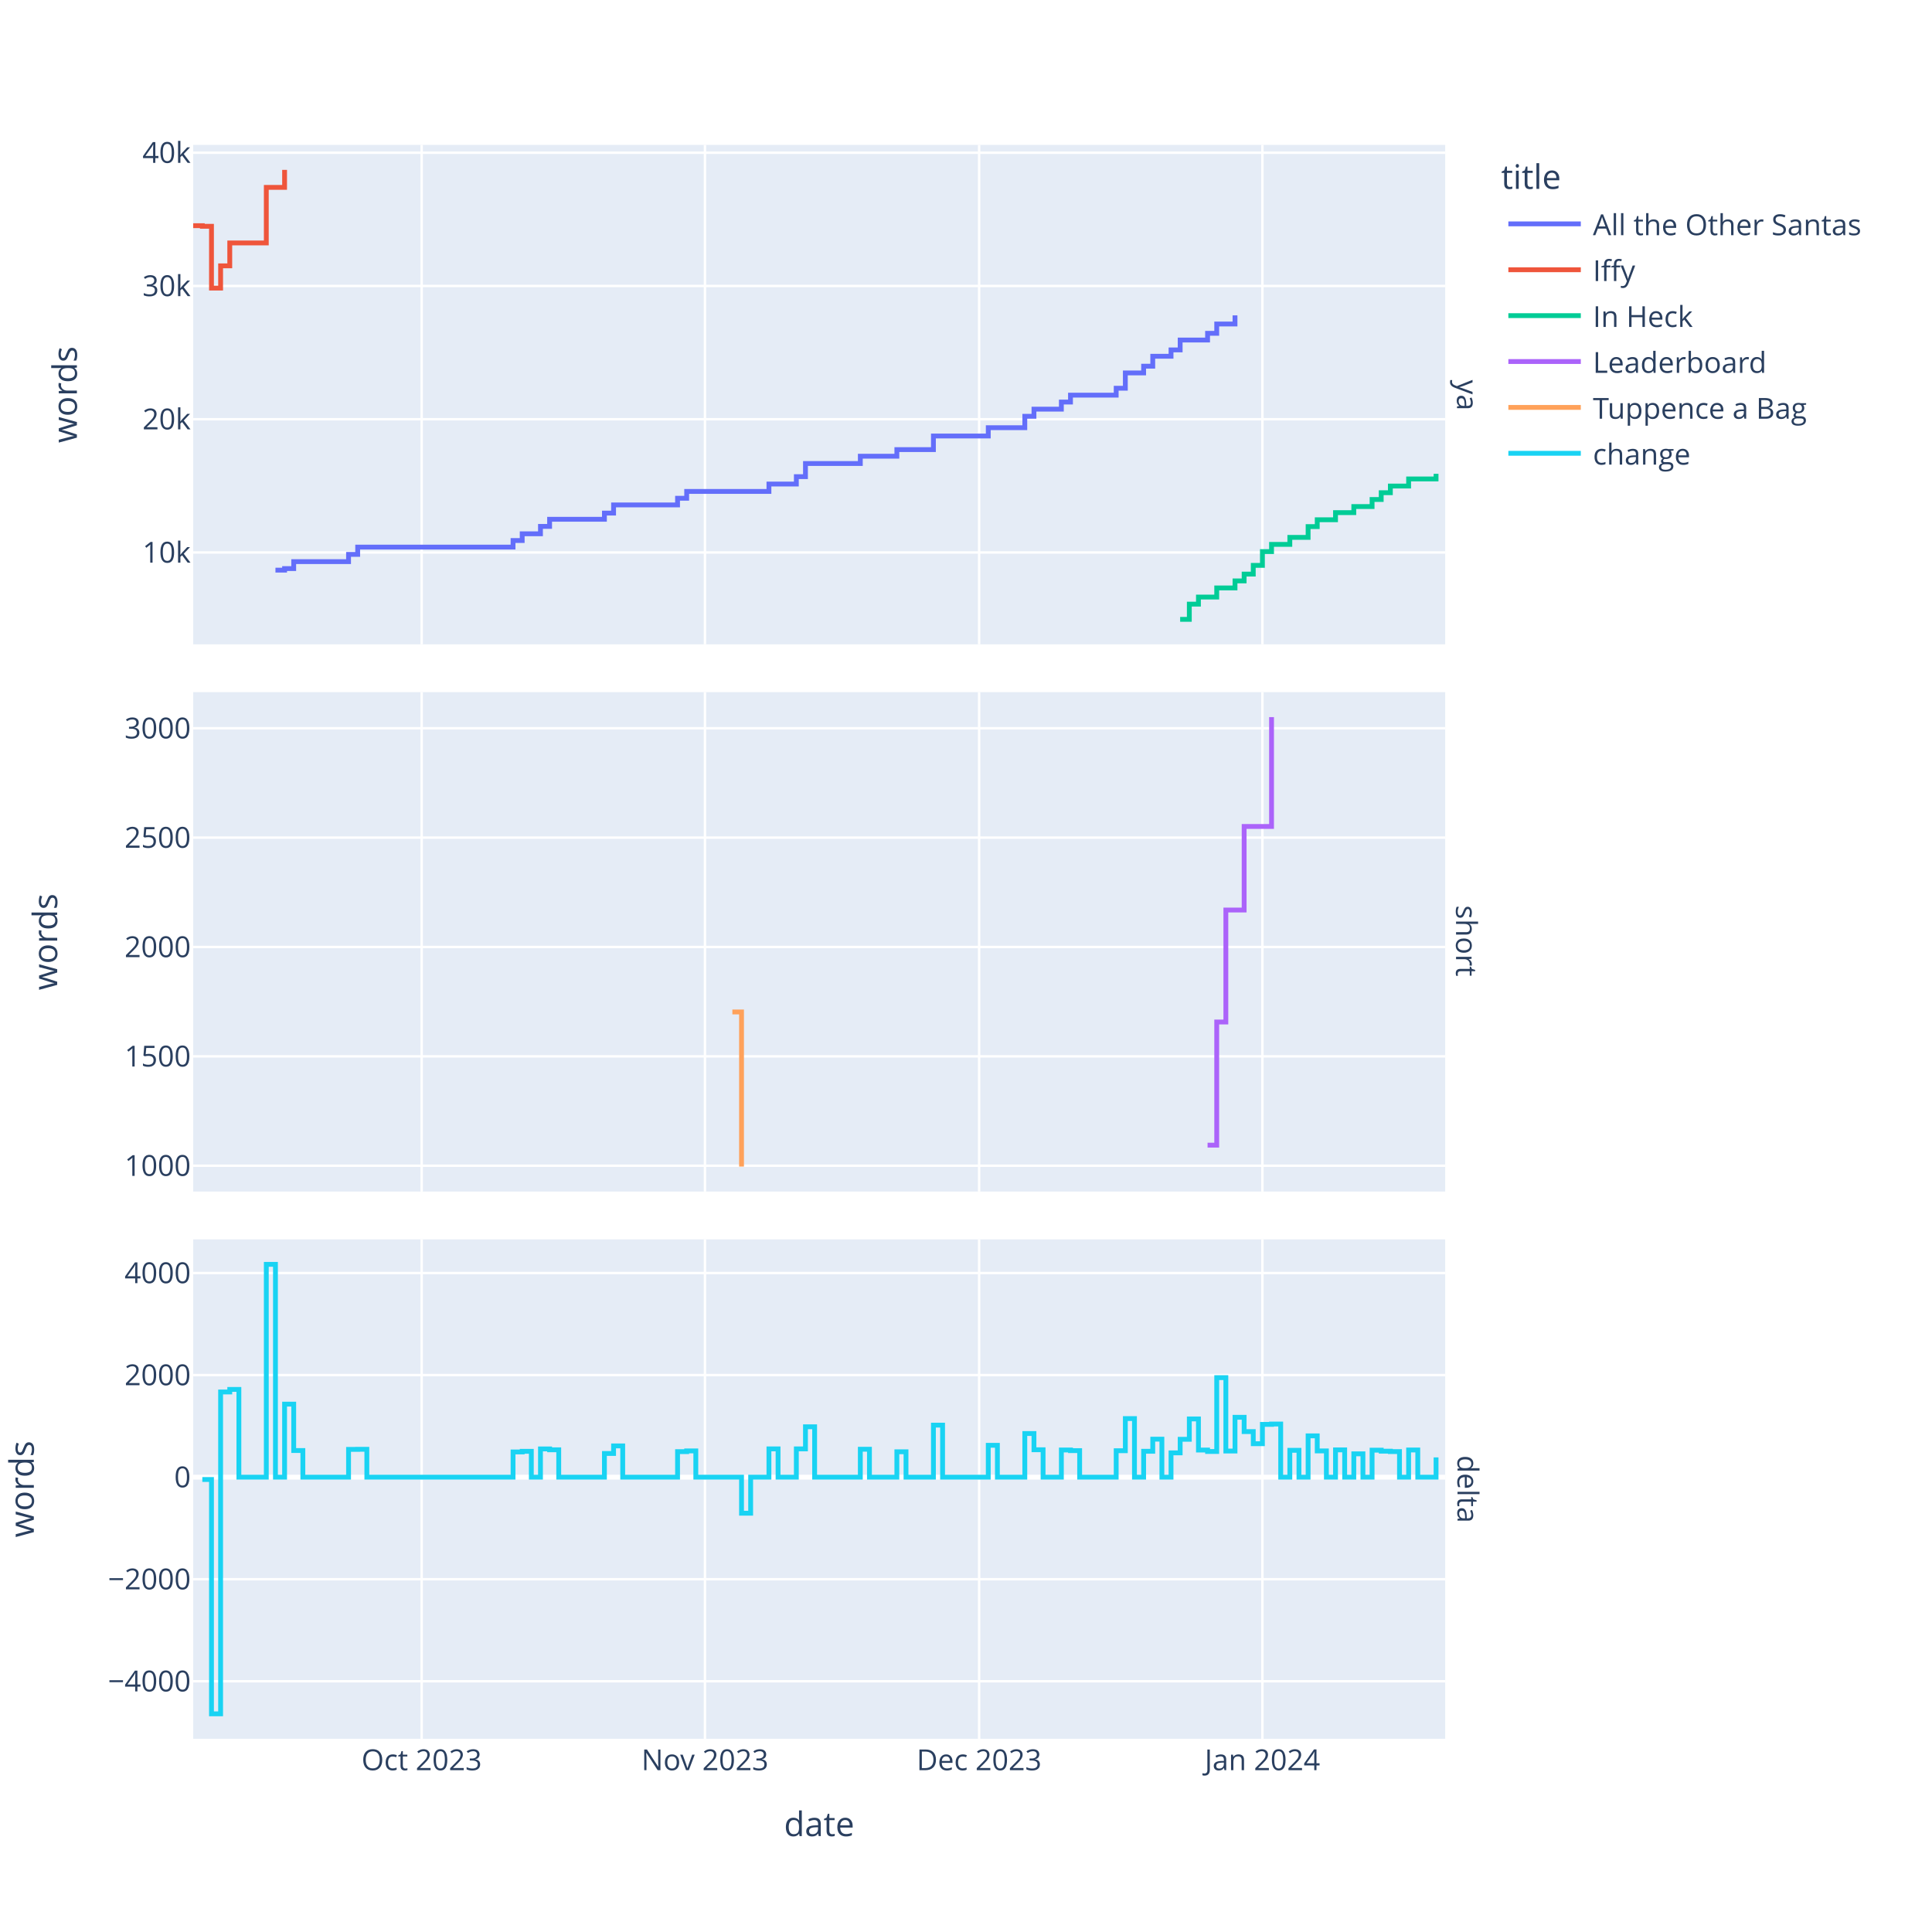
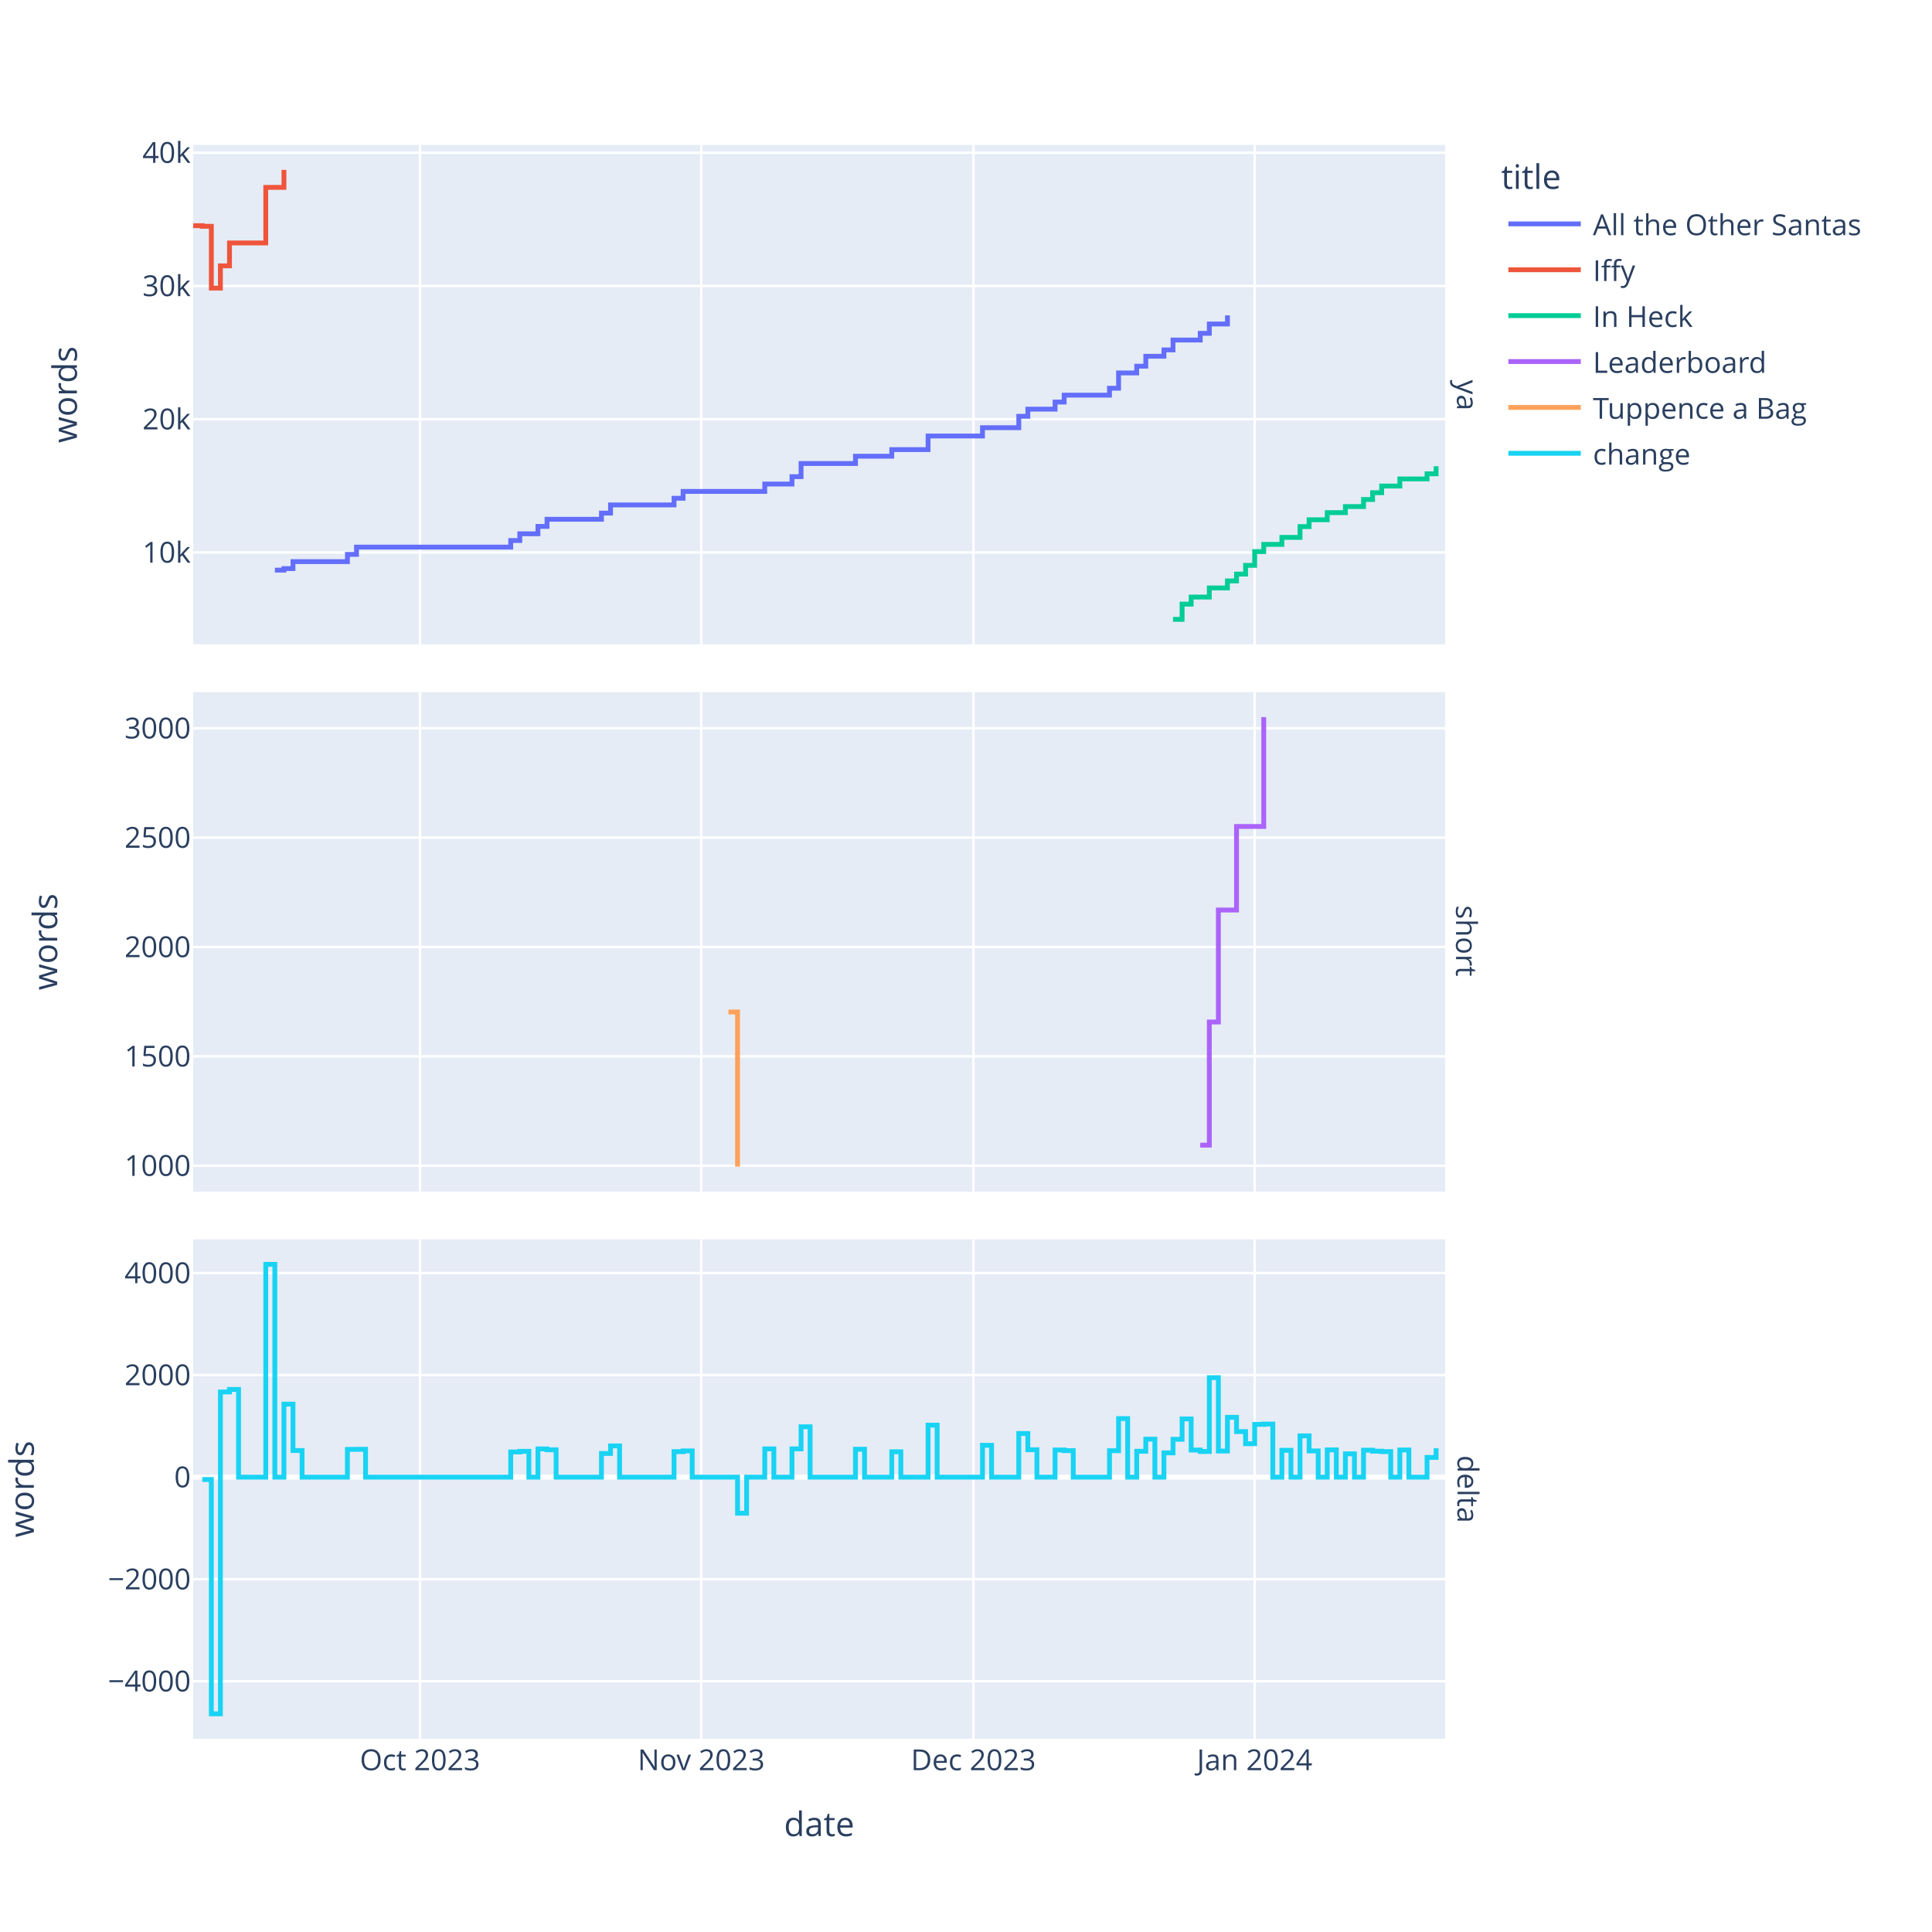
<svg xmlns="http://www.w3.org/2000/svg" class="main-svg" width="800" height="800" style="" viewBox="0 0 800 800">
  <rect x="0" y="0" width="800" height="800" style="fill: rgb(255, 255, 255); fill-opacity: 1;" />
-   <defs id="defs-b7fc9b">
+   <defs id="defs-deba82">
    <g class="clips">
-       <clipPath id="clipb7fc9bxyplot" class="plotclip">
+       <clipPath id="clipdeba82xyplot" class="plotclip">
        <rect width="518.42" height="206.8" />
      </clipPath>
-       <clipPath id="clipb7fc9bx2y2plot" class="plotclip">
+       <clipPath id="clipdeba82x2y2plot" class="plotclip">
        <rect width="518.42" height="206.8" />
      </clipPath>
-       <clipPath id="clipb7fc9bx3y3plot" class="plotclip">
+       <clipPath id="clipdeba82x3y3plot" class="plotclip">
        <rect width="518.42" height="206.8" />
      </clipPath>
-       <clipPath class="axesclip" id="clipb7fc9bx">
+       <clipPath class="axesclip" id="clipdeba82x">
        <rect x="80" y="0" width="518.42" height="800" />
      </clipPath>
-       <clipPath class="axesclip" id="clipb7fc9by">
+       <clipPath class="axesclip" id="clipdeba82y">
        <rect x="0" y="513.2" width="800" height="206.8" />
      </clipPath>
-       <clipPath class="axesclip" id="clipb7fc9bxy">
+       <clipPath class="axesclip" id="clipdeba82xy">
        <rect x="80" y="513.2" width="518.42" height="206.8" />
      </clipPath>
-       <clipPath class="axesclip" id="clipb7fc9by2">
+       <clipPath class="axesclip" id="clipdeba82y2">
        <rect x="0" y="286.6" width="800" height="206.8" />
      </clipPath>
-       <clipPath class="axesclip" id="clipb7fc9bxy2">
+       <clipPath class="axesclip" id="clipdeba82xy2">
        <rect x="80" y="286.6" width="518.42" height="206.8" />
      </clipPath>
-       <clipPath class="axesclip" id="clipb7fc9by3">
+       <clipPath class="axesclip" id="clipdeba82y3">
        <rect x="0" y="60" width="800" height="206.8" />
      </clipPath>
-       <clipPath class="axesclip" id="clipb7fc9bxy3">
+       <clipPath class="axesclip" id="clipdeba82xy3">
        <rect x="80" y="60" width="518.42" height="206.8" />
      </clipPath>
-       <clipPath class="axesclip" id="clipb7fc9bx2">
+       <clipPath class="axesclip" id="clipdeba82x2">
        <rect x="80" y="0" width="518.42" height="800" />
      </clipPath>
-       <clipPath class="axesclip" id="clipb7fc9bx2y">
+       <clipPath class="axesclip" id="clipdeba82x2y">
        <rect x="80" y="513.2" width="518.42" height="206.8" />
      </clipPath>
-       <clipPath class="axesclip" id="clipb7fc9bx2y2">
+       <clipPath class="axesclip" id="clipdeba82x2y2">
        <rect x="80" y="286.6" width="518.42" height="206.8" />
      </clipPath>
-       <clipPath class="axesclip" id="clipb7fc9bx2y3">
+       <clipPath class="axesclip" id="clipdeba82x2y3">
        <rect x="80" y="60" width="518.42" height="206.8" />
      </clipPath>
-       <clipPath class="axesclip" id="clipb7fc9bx3">
+       <clipPath class="axesclip" id="clipdeba82x3">
        <rect x="80" y="0" width="518.42" height="800" />
      </clipPath>
-       <clipPath class="axesclip" id="clipb7fc9bx3y">
+       <clipPath class="axesclip" id="clipdeba82x3y">
        <rect x="80" y="513.2" width="518.42" height="206.8" />
      </clipPath>
-       <clipPath class="axesclip" id="clipb7fc9bx3y2">
+       <clipPath class="axesclip" id="clipdeba82x3y2">
        <rect x="80" y="286.6" width="518.42" height="206.8" />
      </clipPath>
-       <clipPath class="axesclip" id="clipb7fc9bx3y3">
+       <clipPath class="axesclip" id="clipdeba82x3y3">
        <rect x="80" y="60" width="518.42" height="206.8" />
      </clipPath>
    </g>
    <g class="gradients" />
    <g class="patterns" />
  </defs>
  <g class="bglayer">
    <rect class="bg" x="80" y="513.2" width="518.42" height="206.8" style="fill: rgb(229, 236, 246); fill-opacity: 1; stroke-width: 0;" />
    <rect class="bg" x="80" y="286.6" width="518.42" height="206.8" style="fill: rgb(229, 236, 246); fill-opacity: 1; stroke-width: 0;" />
    <rect class="bg" x="80" y="60" width="518.42" height="206.8" style="fill: rgb(229, 236, 246); fill-opacity: 1; stroke-width: 0;" />
  </g>
  <g class="layer-below">
    <g class="imagelayer" />
    <g class="shapelayer" />
  </g>
  <g class="cartesianlayer">
    <g class="subplot xy">
      <g class="layer-subplot">
        <g class="shapelayer" />
        <g class="imagelayer" />
      </g>
      <g class="minor-gridlayer">
        <g class="x" />
        <g class="y" />
      </g>
      <g class="gridlayer">
        <g class="x">
-           <path class="xgrid crisp" transform="translate(174.6,0)" d="M0,513.2v206.8" style="stroke: rgb(255, 255, 255); stroke-opacity: 1; stroke-width: 1px;" />
-           <path class="xgrid crisp" transform="translate(291.91,0)" d="M0,513.2v206.8" style="stroke: rgb(255, 255, 255); stroke-opacity: 1; stroke-width: 1px;" />
-           <path class="xgrid crisp" transform="translate(405.43,0)" d="M0,513.2v206.8" style="stroke: rgb(255, 255, 255); stroke-opacity: 1; stroke-width: 1px;" />
-           <path class="xgrid crisp" transform="translate(522.74,0)" d="M0,513.2v206.8" style="stroke: rgb(255, 255, 255); stroke-opacity: 1; stroke-width: 1px;" />
+           <path class="xgrid crisp" transform="translate(173.92,0)" d="M0,513.2v206.8" style="stroke: rgb(255, 255, 255); stroke-opacity: 1; stroke-width: 1px;" />
+           <path class="xgrid crisp" transform="translate(290.37,0)" d="M0,513.2v206.8" style="stroke: rgb(255, 255, 255); stroke-opacity: 1; stroke-width: 1px;" />
+           <path class="xgrid crisp" transform="translate(403.07,0)" d="M0,513.2v206.8" style="stroke: rgb(255, 255, 255); stroke-opacity: 1; stroke-width: 1px;" />
+           <path class="xgrid crisp" transform="translate(519.53,0)" d="M0,513.2v206.8" style="stroke: rgb(255, 255, 255); stroke-opacity: 1; stroke-width: 1px;" />
        </g>
        <g class="y">
          <path class="ygrid crisp" transform="translate(0,696.18)" d="M80,0h518.42" style="stroke: rgb(255, 255, 255); stroke-opacity: 1; stroke-width: 1px;" />
          <path class="ygrid crisp" transform="translate(0,653.92)" d="M80,0h518.42" style="stroke: rgb(255, 255, 255); stroke-opacity: 1; stroke-width: 1px;" />
          <path class="ygrid crisp" transform="translate(0,569.39)" d="M80,0h518.42" style="stroke: rgb(255, 255, 255); stroke-opacity: 1; stroke-width: 1px;" />
          <path class="ygrid crisp" transform="translate(0,527.13)" d="M80,0h518.42" style="stroke: rgb(255, 255, 255); stroke-opacity: 1; stroke-width: 1px;" />
        </g>
      </g>
      <g class="zerolinelayer">
        <path class="yzl zl crisp" transform="translate(0,611.66)" d="M80,0h518.42" style="stroke: rgb(255, 255, 255); stroke-opacity: 1; stroke-width: 2px;" />
      </g>
      <path class="xlines-below" />
      <path class="ylines-below" />
      <g class="overlines-below" />
      <g class="xaxislayer-below" />
      <g class="yaxislayer-below" />
      <g class="overaxes-below" />
-       <g class="plot" transform="translate(80,513.2)" clip-path="url(#clipb7fc9bxyplot)">
+       <g class="plot" transform="translate(80,513.2)" clip-path="url(#clipdeba82xyplot)">
        <g class="scatterlayer mlayer">
-           <g class="trace scatter tracec2d900" style="stroke-miterlimit: 2; opacity: 1;">
-             <g class="fills" />
-             <g class="errorbars" />
-             <g class="lines">
-               <path class="js-line" d="M3.78,99.43H7.57V196.46H11.35V63.19H15.14V62.13H18.92V98.46H22.7V98.46H26.49V98.46H30.27V10.34H34.06V98.46H37.84V68.22H41.62V87.43H45.41V98.46H49.19V98.46H52.98V98.46H56.76V98.46H60.55V98.46H64.33V86.96H68.11V86.92H71.9V98.46H75.68V98.46H79.47V98.46H83.25V98.46H87.03V98.46H90.82V98.46H94.6V98.46H98.39V98.46H102.17V98.46H105.95V98.46H109.74V98.46H113.52V98.46H117.31V98.46H121.09V98.46H124.87V98.46H128.66V98.46H132.44V88.02H136.23V87.76H140.01V98.46H143.8V86.77H147.58V87.13H151.36V98.46H155.15V98.46H158.93V98.46H162.72V98.46H166.5V98.46H170.28V88.65H174.07V85.52H177.85V98.46H181.64V98.46H185.42V98.46H189.2V98.46H192.99V98.46H196.77V98.46H200.56V87.89H204.34V87.59H208.12V98.46H211.91V98.46H215.69V98.46H219.48V98.46H223.26V98.46H227.05V113.39H230.83V98.46H234.61V98.46H238.4V86.75H242.18V98.46H245.97V98.46H249.75V86.75H253.53V77.6H257.32V98.46H261.1V98.46H264.89V98.46H268.67V98.46H272.45V98.46H276.24V86.9H280.02V98.46H283.81V98.46H287.59V98.46H291.37V87.95H295.16V98.46H298.94V98.46H302.73V98.46H306.51V76.92H310.3V98.46H314.08V98.46H317.86V98.46H321.65V98.46H325.43V98.46H329.22V85.27H333V98.46H336.78V98.46H340.57V98.46H344.35V80.39H348.14V87.11H351.92V98.46H355.7V98.46H359.49V87.21H363.27V87.47H367.06V98.46H370.84V98.46H374.62V98.46H378.41V98.46H382.19V87.51H385.98V74.2H389.76V98.46H393.55V87.74H397.33V82.73H401.11V98.46H404.9V88.4H408.68V82.78H412.47V74.35H416.25V87.23H420.03V87.83H423.82V57.25H427.6V87.64H431.39V73.67H435.17V79.59H438.95V84.61H442.74V76.61H446.52V76.46H450.31V98.46H454.09V87.34H457.87V98.46H461.66V81.36H465.44V87.59H469.23V98.46H473.01V87.17H476.8V98.46H480.58V88.8H484.36V98.46H488.15V87.28H491.93V87.7H495.72V87.87H499.5V98.46H503.28V87.21H507.07V98.46H510.85V98.46H514.64V90.28" style="vector-effect: non-scaling-stroke; fill: none; stroke: rgb(25, 211, 243); stroke-opacity: 1; stroke-width: 2px; opacity: 1;" />
+           <g class="trace scatter trace7523a5" style="stroke-miterlimit: 2; opacity: 1;">
+             <g class="fills" />
+             <g class="errorbars" />
+             <g class="lines">
+               <path class="js-line" d="M3.76,99.43H7.51V196.46H11.27V63.19H15.03V62.13H18.78V98.46H22.54V98.46H26.3V98.46H30.05V10.34H33.81V98.46H37.57V68.22H41.32V87.43H45.08V98.46H48.84V98.46H52.59V98.46H56.35V98.46H60.11V98.46H63.86V86.96H67.62V86.92H71.38V98.46H75.13V98.46H78.89V98.46H82.65V98.46H86.4V98.46H90.16V98.46H93.92V98.46H97.67V98.46H101.43V98.46H105.19V98.46H108.94V98.46H112.7V98.46H116.46V98.46H120.21V98.46H123.97V98.46H127.73V98.46H131.48V88.02H135.24V87.76H139V98.46H142.75V86.77H146.51V87.13H150.27V98.46H154.02V98.46H157.78V98.46H161.54V98.46H165.29V98.46H169.05V88.65H172.81V85.52H176.56V98.46H180.32V98.46H184.08V98.46H187.83V98.46H191.59V98.46H195.35V98.46H199.1V87.89H202.86V87.59H206.62V98.46H210.37V98.46H214.13V98.46H217.89V98.46H221.64V98.46H225.4V113.39H229.16V98.46H232.91V98.46H236.67V86.75H240.43V98.46H244.18V98.46H247.94V86.75H251.7V77.6H255.45V98.46H259.21V98.46H262.97V98.46H266.72V98.46H270.48V98.46H274.24V86.9H277.99V98.46H281.75V98.46H285.51V98.46H289.26V87.95H293.02V98.46H296.78V98.46H300.53V98.46H304.29V76.92H308.05V98.46H311.8V98.46H315.56V98.46H319.32V98.46H323.07V98.46H326.83V85.27H330.59V98.46H334.34V98.46H338.1V98.46H341.86V80.39H345.61V87.11H349.37V98.46H353.13V98.46H356.88V87.21H360.64V87.47H364.4V98.46H368.15V98.46H371.91V98.46H375.67V98.46H379.42V87.51H383.18V74.2H386.94V98.46H390.69V87.74H394.45V82.73H398.21V98.46H401.96V88.4H405.72V82.78H409.48V74.35H413.23V87.23H416.99V87.83H420.75V57.25H424.5V87.64H428.26V73.67H432.02V79.59H435.77V84.61H439.53V76.61H443.29V76.46H447.04V98.46H450.8V87.34H454.56V98.46H458.31V81.36H462.07V87.59H465.83V98.46H469.58V87.17H473.34V98.46H477.1V88.8H480.85V98.46H484.61V87.28H488.37V87.7H492.12V87.87H495.88V98.46H499.64V87.21H503.39V98.46H507.15V98.46H510.91V90.28H514.66V86.47" style="vector-effect: non-scaling-stroke; fill: none; stroke: rgb(25, 211, 243); stroke-opacity: 1; stroke-width: 2px; opacity: 1;" />
            </g>
            <g class="points" />
            <g class="text" />
          </g>
        </g>
      </g>
      <g class="overplot" />
      <path class="xlines-above crisp" d="M0,0" style="fill: none;" />
      <path class="ylines-above crisp" d="M0,0" style="fill: none;" />
      <g class="overlines-above" />
      <g class="xaxislayer-above">
        <g class="xtick">
-           <text text-anchor="middle" x="0" y="733" transform="translate(174.6,0)" style="font-family: 'Open Sans', verdana, arial, sans-serif; font-size: 12px; fill: rgb(42, 63, 95); fill-opacity: 1; white-space: pre; opacity: 1;">Oct 2023</text>
+           <text text-anchor="middle" x="0" y="733" transform="translate(173.92,0)" style="font-family: 'Open Sans', verdana, arial, sans-serif; font-size: 12px; fill: rgb(42, 63, 95); fill-opacity: 1; white-space: pre; opacity: 1;">Oct 2023</text>
        </g>
        <g class="xtick">
-           <text text-anchor="middle" x="0" y="733" style="font-family: 'Open Sans', verdana, arial, sans-serif; font-size: 12px; fill: rgb(42, 63, 95); fill-opacity: 1; white-space: pre; opacity: 1;" transform="translate(291.91,0)">Nov 2023</text>
+           <text text-anchor="middle" x="0" y="733" style="font-family: 'Open Sans', verdana, arial, sans-serif; font-size: 12px; fill: rgb(42, 63, 95); fill-opacity: 1; white-space: pre; opacity: 1;" transform="translate(290.37,0)">Nov 2023</text>
        </g>
        <g class="xtick">
-           <text text-anchor="middle" x="0" y="733" style="font-family: 'Open Sans', verdana, arial, sans-serif; font-size: 12px; fill: rgb(42, 63, 95); fill-opacity: 1; white-space: pre; opacity: 1;" transform="translate(405.43,0)">Dec 2023</text>
+           <text text-anchor="middle" x="0" y="733" style="font-family: 'Open Sans', verdana, arial, sans-serif; font-size: 12px; fill: rgb(42, 63, 95); fill-opacity: 1; white-space: pre; opacity: 1;" transform="translate(403.07,0)">Dec 2023</text>
        </g>
        <g class="xtick">
-           <text text-anchor="middle" x="0" y="733" style="font-family: 'Open Sans', verdana, arial, sans-serif; font-size: 12px; fill: rgb(42, 63, 95); fill-opacity: 1; white-space: pre; opacity: 1;" transform="translate(522.74,0)">Jan 2024</text>
+           <text text-anchor="middle" x="0" y="733" style="font-family: 'Open Sans', verdana, arial, sans-serif; font-size: 12px; fill: rgb(42, 63, 95); fill-opacity: 1; white-space: pre; opacity: 1;" transform="translate(519.53,0)">Jan 2024</text>
        </g>
      </g>
      <g class="yaxislayer-above">
        <g class="ytick">
          <text text-anchor="end" x="79" y="4.2" transform="translate(0,696.18)" style="font-family: 'Open Sans', verdana, arial, sans-serif; font-size: 12px; fill: rgb(42, 63, 95); fill-opacity: 1; white-space: pre; opacity: 1;">−4000</text>
        </g>
        <g class="ytick">
          <text text-anchor="end" x="79" y="4.2" style="font-family: 'Open Sans', verdana, arial, sans-serif; font-size: 12px; fill: rgb(42, 63, 95); fill-opacity: 1; white-space: pre; opacity: 1;" transform="translate(0,653.92)">−2000</text>
        </g>
        <g class="ytick">
          <text text-anchor="end" x="79" y="4.2" style="font-family: 'Open Sans', verdana, arial, sans-serif; font-size: 12px; fill: rgb(42, 63, 95); fill-opacity: 1; white-space: pre; opacity: 1;" transform="translate(0,611.66)">0</text>
        </g>
        <g class="ytick">
          <text text-anchor="end" x="79" y="4.2" style="font-family: 'Open Sans', verdana, arial, sans-serif; font-size: 12px; fill: rgb(42, 63, 95); fill-opacity: 1; white-space: pre; opacity: 1;" transform="translate(0,569.39)">2000</text>
        </g>
        <g class="ytick">
          <text text-anchor="end" x="79" y="4.2" style="font-family: 'Open Sans', verdana, arial, sans-serif; font-size: 12px; fill: rgb(42, 63, 95); fill-opacity: 1; white-space: pre; opacity: 1;" transform="translate(0,527.13)">4000</text>
        </g>
      </g>
      <g class="overaxes-above" />
    </g>
    <g class="subplot x2y2">
      <g class="layer-subplot">
        <g class="shapelayer" />
        <g class="imagelayer" />
      </g>
      <g class="minor-gridlayer">
        <g class="x2" />
        <g class="y2" />
      </g>
      <g class="gridlayer">
        <g class="x2">
-           <path class="x2grid crisp" transform="translate(174.6,0)" d="M0,286.6v206.8" style="stroke: rgb(255, 255, 255); stroke-opacity: 1; stroke-width: 1px;" />
-           <path class="x2grid crisp" transform="translate(291.91,0)" d="M0,286.6v206.8" style="stroke: rgb(255, 255, 255); stroke-opacity: 1; stroke-width: 1px;" />
-           <path class="x2grid crisp" transform="translate(405.43,0)" d="M0,286.6v206.8" style="stroke: rgb(255, 255, 255); stroke-opacity: 1; stroke-width: 1px;" />
-           <path class="x2grid crisp" transform="translate(522.74,0)" d="M0,286.6v206.8" style="stroke: rgb(255, 255, 255); stroke-opacity: 1; stroke-width: 1px;" />
+           <path class="x2grid crisp" transform="translate(173.92,0)" d="M0,286.6v206.8" style="stroke: rgb(255, 255, 255); stroke-opacity: 1; stroke-width: 1px;" />
+           <path class="x2grid crisp" transform="translate(290.37,0)" d="M0,286.6v206.8" style="stroke: rgb(255, 255, 255); stroke-opacity: 1; stroke-width: 1px;" />
+           <path class="x2grid crisp" transform="translate(403.07,0)" d="M0,286.6v206.8" style="stroke: rgb(255, 255, 255); stroke-opacity: 1; stroke-width: 1px;" />
+           <path class="x2grid crisp" transform="translate(519.53,0)" d="M0,286.6v206.8" style="stroke: rgb(255, 255, 255); stroke-opacity: 1; stroke-width: 1px;" />
        </g>
        <g class="y2">
          <path class="y2grid crisp" transform="translate(0,482.7)" d="M80,0h518.42" style="stroke: rgb(255, 255, 255); stroke-opacity: 1; stroke-width: 1px;" />
          <path class="y2grid crisp" transform="translate(0,437.41)" d="M80,0h518.42" style="stroke: rgb(255, 255, 255); stroke-opacity: 1; stroke-width: 1px;" />
          <path class="y2grid crisp" transform="translate(0,392.13)" d="M80,0h518.42" style="stroke: rgb(255, 255, 255); stroke-opacity: 1; stroke-width: 1px;" />
          <path class="y2grid crisp" transform="translate(0,346.84)" d="M80,0h518.42" style="stroke: rgb(255, 255, 255); stroke-opacity: 1; stroke-width: 1px;" />
          <path class="y2grid crisp" transform="translate(0,301.56)" d="M80,0h518.42" style="stroke: rgb(255, 255, 255); stroke-opacity: 1; stroke-width: 1px;" />
        </g>
      </g>
      <g class="zerolinelayer" />
      <path class="xlines-below" />
      <path class="ylines-below" />
      <g class="overlines-below" />
      <g class="xaxislayer-below" />
      <g class="yaxislayer-below" />
      <g class="overaxes-below" />
-       <g class="plot" transform="translate(80,286.6)" clip-path="url(#clipb7fc9bx2y2plot)">
+       <g class="plot" transform="translate(80,286.6)" clip-path="url(#clipdeba82x2y2plot)">
        <g class="scatterlayer mlayer">
-           <g class="trace scatter traced9db6c" style="stroke-miterlimit: 2; opacity: 1;">
-             <g class="fills" />
-             <g class="errorbars" />
-             <g class="lines">
-               <path class="js-line" d="M420.03,187.58H423.82V136.59H427.6V90.22H435.17V55.62H446.52V10.34" style="vector-effect: non-scaling-stroke; fill: none; stroke: rgb(171, 99, 250); stroke-opacity: 1; stroke-width: 2px; opacity: 1;" />
-             </g>
-             <g class="points" />
-             <g class="text" />
-           </g>
-           <g class="trace scatter trace73da32" style="stroke-miterlimit: 2; opacity: 1;">
-             <g class="fills" />
-             <g class="errorbars" />
-             <g class="lines">
-               <path class="js-line" d="M223.26,132.43H227.05V196.46" style="vector-effect: non-scaling-stroke; fill: none; stroke: rgb(255, 161, 90); stroke-opacity: 1; stroke-width: 2px; opacity: 1;" />
+           <g class="trace scatter trace4ca6f3" style="stroke-miterlimit: 2; opacity: 1;">
+             <g class="fills" />
+             <g class="errorbars" />
+             <g class="lines">
+               <path class="js-line" d="M416.99,187.58H420.75V136.59H424.5V90.22H432.02V55.62H443.29V10.34" style="vector-effect: non-scaling-stroke; fill: none; stroke: rgb(171, 99, 250); stroke-opacity: 1; stroke-width: 2px; opacity: 1;" />
+             </g>
+             <g class="points" />
+             <g class="text" />
+           </g>
+           <g class="trace scatter tracea9b600" style="stroke-miterlimit: 2; opacity: 1;">
+             <g class="fills" />
+             <g class="errorbars" />
+             <g class="lines">
+               <path class="js-line" d="M221.64,132.43H225.4V196.46" style="vector-effect: non-scaling-stroke; fill: none; stroke: rgb(255, 161, 90); stroke-opacity: 1; stroke-width: 2px; opacity: 1;" />
            </g>
            <g class="points" />
            <g class="text" />
          </g>
        </g>
      </g>
      <g class="overplot" />
      <path class="xlines-above crisp" d="M0,0" style="fill: none;" />
      <path class="ylines-above crisp" d="M0,0" style="fill: none;" />
      <g class="overlines-above" />
      <g class="xaxislayer-above" />
      <g class="yaxislayer-above">
        <g class="y2tick">
          <text text-anchor="end" x="79" y="4.2" transform="translate(0,482.7)" style="font-family: 'Open Sans', verdana, arial, sans-serif; font-size: 12px; fill: rgb(42, 63, 95); fill-opacity: 1; white-space: pre; opacity: 1;">1000</text>
        </g>
        <g class="y2tick">
          <text text-anchor="end" x="79" y="4.2" style="font-family: 'Open Sans', verdana, arial, sans-serif; font-size: 12px; fill: rgb(42, 63, 95); fill-opacity: 1; white-space: pre; opacity: 1;" transform="translate(0,437.41)">1500</text>
        </g>
        <g class="y2tick">
          <text text-anchor="end" x="79" y="4.2" style="font-family: 'Open Sans', verdana, arial, sans-serif; font-size: 12px; fill: rgb(42, 63, 95); fill-opacity: 1; white-space: pre; opacity: 1;" transform="translate(0,392.13)">2000</text>
        </g>
        <g class="y2tick">
          <text text-anchor="end" x="79" y="4.2" style="font-family: 'Open Sans', verdana, arial, sans-serif; font-size: 12px; fill: rgb(42, 63, 95); fill-opacity: 1; white-space: pre; opacity: 1;" transform="translate(0,346.84)">2500</text>
        </g>
        <g class="y2tick">
          <text text-anchor="end" x="79" y="4.2" style="font-family: 'Open Sans', verdana, arial, sans-serif; font-size: 12px; fill: rgb(42, 63, 95); fill-opacity: 1; white-space: pre; opacity: 1;" transform="translate(0,301.56)">3000</text>
        </g>
      </g>
      <g class="overaxes-above" />
    </g>
    <g class="subplot x3y3">
      <g class="layer-subplot">
        <g class="shapelayer" />
        <g class="imagelayer" />
      </g>
      <g class="minor-gridlayer">
        <g class="x3" />
        <g class="y3" />
      </g>
      <g class="gridlayer">
        <g class="x3">
-           <path class="x3grid crisp" transform="translate(174.6,0)" d="M0,60v206.8" style="stroke: rgb(255, 255, 255); stroke-opacity: 1; stroke-width: 1px;" />
-           <path class="x3grid crisp" transform="translate(291.91,0)" d="M0,60v206.8" style="stroke: rgb(255, 255, 255); stroke-opacity: 1; stroke-width: 1px;" />
-           <path class="x3grid crisp" transform="translate(405.43,0)" d="M0,60v206.8" style="stroke: rgb(255, 255, 255); stroke-opacity: 1; stroke-width: 1px;" />
-           <path class="x3grid crisp" transform="translate(522.74,0)" d="M0,60v206.8" style="stroke: rgb(255, 255, 255); stroke-opacity: 1; stroke-width: 1px;" />
+           <path class="x3grid crisp" transform="translate(173.92,0)" d="M0,60v206.8" style="stroke: rgb(255, 255, 255); stroke-opacity: 1; stroke-width: 1px;" />
+           <path class="x3grid crisp" transform="translate(290.37,0)" d="M0,60v206.8" style="stroke: rgb(255, 255, 255); stroke-opacity: 1; stroke-width: 1px;" />
+           <path class="x3grid crisp" transform="translate(403.07,0)" d="M0,60v206.8" style="stroke: rgb(255, 255, 255); stroke-opacity: 1; stroke-width: 1px;" />
+           <path class="x3grid crisp" transform="translate(519.53,0)" d="M0,60v206.8" style="stroke: rgb(255, 255, 255); stroke-opacity: 1; stroke-width: 1px;" />
        </g>
        <g class="y3">
          <path class="y3grid crisp" transform="translate(0,228.77)" d="M80,0h518.42" style="stroke: rgb(255, 255, 255); stroke-opacity: 1; stroke-width: 1px;" />
          <path class="y3grid crisp" transform="translate(0,173.59)" d="M80,0h518.42" style="stroke: rgb(255, 255, 255); stroke-opacity: 1; stroke-width: 1px;" />
          <path class="y3grid crisp" transform="translate(0,118.41)" d="M80,0h518.42" style="stroke: rgb(255, 255, 255); stroke-opacity: 1; stroke-width: 1px;" />
          <path class="y3grid crisp" transform="translate(0,63.24)" d="M80,0h518.42" style="stroke: rgb(255, 255, 255); stroke-opacity: 1; stroke-width: 1px;" />
        </g>
      </g>
      <g class="zerolinelayer" />
      <path class="xlines-below" />
      <path class="ylines-below" />
      <g class="overlines-below" />
      <g class="xaxislayer-below" />
      <g class="yaxislayer-below" />
      <g class="overaxes-below" />
-       <g class="plot" transform="translate(80,60)" clip-path="url(#clipb7fc9bx3y3plot)">
+       <g class="plot" transform="translate(80,60)" clip-path="url(#clipdeba82x3y3plot)">
        <g class="scatterlayer mlayer">
-           <g class="trace scatter trace9d0f53" style="stroke-miterlimit: 2; opacity: 1;">
-             <g class="fills" />
-             <g class="errorbars" />
-             <g class="lines">
-               <path class="js-line" d="M34.06,176.08H37.84V175.44H41.62V172.56H64.33V169.56H68.11V166.54H132.44V163.82H136.23V161.03H143.8V157.97H147.58V155.02H170.28V152.46H174.07V149.08H200.56V146.32H204.34V143.49H238.4V140.43H249.75V137.37H253.53V131.93H276.24V128.91H291.37V126.17H306.51V120.54H329.22V117.1H344.35V112.38H348.14V109.42H359.49V106.48H363.27V103.62H382.19V100.76H385.98V94.42H393.55V91.63H397.33V87.52H404.9V84.89H408.68V80.8H420.03V78.02H423.82V74.16H431.39V70.59" style="vector-effect: non-scaling-stroke; fill: none; stroke: rgb(99, 110, 250); stroke-opacity: 1; stroke-width: 2px; opacity: 1;" />
-             </g>
-             <g class="points" />
-             <g class="text" />
-           </g>
-           <g class="trace scatter tracead5170" style="stroke-miterlimit: 2; opacity: 1;">
-             <g class="fills" />
-             <g class="errorbars" />
-             <g class="lines">
-               <path class="js-line" d="M0,33.45H3.78V33.7H7.57V59.29H11.35V50.08H15.14V40.6H30.27V17.59H37.84V10.34" style="vector-effect: non-scaling-stroke; fill: none; stroke: rgb(239, 85, 59); stroke-opacity: 1; stroke-width: 2px; opacity: 1;" />
-             </g>
-             <g class="points" />
-             <g class="text" />
-           </g>
-           <g class="trace scatter trace570bc5" style="stroke-miterlimit: 2; opacity: 1;">
-             <g class="fills" />
-             <g class="errorbars" />
-             <g class="lines">
-               <path class="js-line" d="M408.68,196.46H412.47V190.16H416.25V187.23H423.82V183.45H431.39V180.54H435.17V177.72H438.95V174.11H442.74V168.4H446.52V165.42H454.09V162.52H461.66V158.05H465.44V155.22H473.01V152.27H480.58V149.75H488.15V146.83H491.93V144.02H495.72V141.26H503.28V138.32H514.64V136.19" style="vector-effect: non-scaling-stroke; fill: none; stroke: rgb(0, 204, 150); stroke-opacity: 1; stroke-width: 2px; opacity: 1;" />
+           <g class="trace scatter tracec18220" style="stroke-miterlimit: 2; opacity: 1;">
+             <g class="fills" />
+             <g class="errorbars" />
+             <g class="lines">
+               <path class="js-line" d="M33.81,176.08H37.57V175.44H41.32V172.56H63.86V169.56H67.62V166.54H131.48V163.82H135.24V161.03H142.75V157.97H146.51V155.02H169.05V152.46H172.81V149.08H199.1V146.32H202.86V143.49H236.67V140.43H247.94V137.37H251.7V131.93H274.24V128.91H289.26V126.17H304.29V120.54H326.83V117.1H341.86V112.38H345.61V109.42H356.88V106.48H360.64V103.62H379.42V100.76H383.18V94.42H390.69V91.63H394.45V87.52H401.96V84.89H405.72V80.8H416.99V78.02H420.75V74.16H428.26V70.59" style="vector-effect: non-scaling-stroke; fill: none; stroke: rgb(99, 110, 250); stroke-opacity: 1; stroke-width: 2px; opacity: 1;" />
+             </g>
+             <g class="points" />
+             <g class="text" />
+           </g>
+           <g class="trace scatter trace4c23be" style="stroke-miterlimit: 2; opacity: 1;">
+             <g class="fills" />
+             <g class="errorbars" />
+             <g class="lines">
+               <path class="js-line" d="M0,33.45H3.76V33.7H7.51V59.29H11.27V50.08H15.03V40.6H30.05V17.59H37.57V10.34" style="vector-effect: non-scaling-stroke; fill: none; stroke: rgb(239, 85, 59); stroke-opacity: 1; stroke-width: 2px; opacity: 1;" />
+             </g>
+             <g class="points" />
+             <g class="text" />
+           </g>
+           <g class="trace scatter trace263b77" style="stroke-miterlimit: 2; opacity: 1;">
+             <g class="fills" />
+             <g class="errorbars" />
+             <g class="lines">
+               <path class="js-line" d="M405.72,196.46H409.48V190.16H413.23V187.23H420.75V183.45H428.26V180.54H432.02V177.72H435.77V174.11H439.53V168.4H443.29V165.42H450.8V162.52H458.31V158.05H462.07V155.22H469.58V152.27H477.1V149.75H484.61V146.83H488.37V144.02H492.12V141.26H499.64V138.32H510.91V136.19H514.66V133.06" style="vector-effect: non-scaling-stroke; fill: none; stroke: rgb(0, 204, 150); stroke-opacity: 1; stroke-width: 2px; opacity: 1;" />
            </g>
            <g class="points" />
            <g class="text" />
          </g>
        </g>
      </g>
      <g class="overplot" />
      <path class="xlines-above crisp" d="M0,0" style="fill: none;" />
      <path class="ylines-above crisp" d="M0,0" style="fill: none;" />
      <g class="overlines-above" />
      <g class="xaxislayer-above" />
      <g class="yaxislayer-above">
        <g class="y3tick">
          <text text-anchor="end" x="79" y="4.2" transform="translate(0,228.77)" style="font-family: 'Open Sans', verdana, arial, sans-serif; font-size: 12px; fill: rgb(42, 63, 95); fill-opacity: 1; white-space: pre; opacity: 1;">10k</text>
        </g>
        <g class="y3tick">
          <text text-anchor="end" x="79" y="4.2" style="font-family: 'Open Sans', verdana, arial, sans-serif; font-size: 12px; fill: rgb(42, 63, 95); fill-opacity: 1; white-space: pre; opacity: 1;" transform="translate(0,173.59)">20k</text>
        </g>
        <g class="y3tick">
          <text text-anchor="end" x="79" y="4.2" style="font-family: 'Open Sans', verdana, arial, sans-serif; font-size: 12px; fill: rgb(42, 63, 95); fill-opacity: 1; white-space: pre; opacity: 1;" transform="translate(0,118.41)">30k</text>
        </g>
        <g class="y3tick">
          <text text-anchor="end" x="79" y="4.2" style="font-family: 'Open Sans', verdana, arial, sans-serif; font-size: 12px; fill: rgb(42, 63, 95); fill-opacity: 1; white-space: pre; opacity: 1;" transform="translate(0,63.24)">40k</text>
        </g>
      </g>
      <g class="overaxes-above" />
    </g>
  </g>
  <g class="polarlayer" />
  <g class="smithlayer" />
  <g class="ternarylayer" />
  <g class="geolayer" />
  <g class="funnelarealayer" />
  <g class="pielayer" />
  <g class="iciclelayer" />
  <g class="treemaplayer" />
  <g class="sunburstlayer" />
  <g class="glimages" />
-   <defs id="topdefs-b7fc9b">
+   <defs id="topdefs-deba82">
    <g class="clips" />
-     <clipPath id="legendb7fc9b">
+     <clipPath id="legenddeba82">
      <rect width="168" height="143" x="0" y="0" />
    </clipPath>
  </defs>
  <g class="layer-above">
    <g class="imagelayer" />
    <g class="shapelayer" />
  </g>
  <g class="infolayer">
    <g class="legend" pointer-events="all" transform="translate(619.58,60)">
      <rect class="bg" shape-rendering="crispEdges" style="stroke: rgb(68, 68, 68); stroke-opacity: 1; fill: rgb(255, 255, 255); fill-opacity: 1; stroke-width: 0px;" width="168" height="143" x="0" y="0" />
-       <g class="scrollbox" transform="" clip-path="url(#legendb7fc9b)">
+       <g class="scrollbox" transform="" clip-path="url(#legenddeba82)">
        <text class="legendtitletext" text-anchor="start" x="2" y="18.2" style="font-family: 'Open Sans', verdana, arial, sans-serif; font-size: 14px; fill: rgb(42, 63, 95); fill-opacity: 1; white-space: pre;">title</text>
        <g class="groups" transform="">
          <g class="traces" transform="translate(0,32.7)" style="opacity: 1;">
            <text class="legendtext" text-anchor="start" x="40" y="4.68" style="font-family: 'Open Sans', verdana, arial, sans-serif; font-size: 12px; fill: rgb(42, 63, 95); fill-opacity: 1; white-space: pre;">All the Other Santas</text>
            <g class="layers" style="opacity: 1;">
              <g class="legendfill" />
              <g class="legendlines">
                <path class="js-line" d="M5,0h30" style="fill: none; stroke: rgb(99, 110, 250); stroke-opacity: 1; stroke-width: 2px;" />
              </g>
              <g class="legendsymbols">
                <g class="legendpoints" />
              </g>
            </g>
            <rect class="legendtoggle" x="0" y="-9.5" width="162.156" height="19" style="fill: rgb(0, 0, 0); fill-opacity: 0;" />
          </g>
        </g>
        <g class="groups" transform="">
          <g class="traces" transform="translate(0,51.7)" style="opacity: 1;">
            <text class="legendtext" text-anchor="start" x="40" y="4.68" style="font-family: 'Open Sans', verdana, arial, sans-serif; font-size: 12px; fill: rgb(42, 63, 95); fill-opacity: 1; white-space: pre;">Iffy</text>
            <g class="layers" style="opacity: 1;">
              <g class="legendfill" />
              <g class="legendlines">
                <path class="js-line" d="M5,0h30" style="fill: none; stroke: rgb(239, 85, 59); stroke-opacity: 1; stroke-width: 2px;" />
              </g>
              <g class="legendsymbols">
                <g class="legendpoints" />
              </g>
            </g>
            <rect class="legendtoggle" x="0" y="-9.5" width="162.156" height="19" style="fill: rgb(0, 0, 0); fill-opacity: 0;" />
          </g>
        </g>
        <g class="groups" transform="">
          <g class="traces" transform="translate(0,70.7)" style="opacity: 1;">
            <text class="legendtext" text-anchor="start" x="40" y="4.68" style="font-family: 'Open Sans', verdana, arial, sans-serif; font-size: 12px; fill: rgb(42, 63, 95); fill-opacity: 1; white-space: pre;">In Heck</text>
            <g class="layers" style="opacity: 1;">
              <g class="legendfill" />
              <g class="legendlines">
                <path class="js-line" d="M5,0h30" style="fill: none; stroke: rgb(0, 204, 150); stroke-opacity: 1; stroke-width: 2px;" />
              </g>
              <g class="legendsymbols">
                <g class="legendpoints" />
              </g>
            </g>
            <rect class="legendtoggle" x="0" y="-9.5" width="162.156" height="19" style="fill: rgb(0, 0, 0); fill-opacity: 0;" />
          </g>
        </g>
        <g class="groups" transform="">
          <g class="traces" transform="translate(0,89.7)" style="opacity: 1;">
            <text class="legendtext" text-anchor="start" x="40" y="4.68" style="font-family: 'Open Sans', verdana, arial, sans-serif; font-size: 12px; fill: rgb(42, 63, 95); fill-opacity: 1; white-space: pre;">Leaderboard</text>
            <g class="layers" style="opacity: 1;">
              <g class="legendfill" />
              <g class="legendlines">
                <path class="js-line" d="M5,0h30" style="fill: none; stroke: rgb(171, 99, 250); stroke-opacity: 1; stroke-width: 2px;" />
              </g>
              <g class="legendsymbols">
                <g class="legendpoints" />
              </g>
            </g>
            <rect class="legendtoggle" x="0" y="-9.5" width="162.156" height="19" style="fill: rgb(0, 0, 0); fill-opacity: 0;" />
          </g>
        </g>
        <g class="groups" transform="">
          <g class="traces" transform="translate(0,108.7)" style="opacity: 1;">
            <text class="legendtext" text-anchor="start" x="40" y="4.68" style="font-family: 'Open Sans', verdana, arial, sans-serif; font-size: 12px; fill: rgb(42, 63, 95); fill-opacity: 1; white-space: pre;">Tuppence a Bag</text>
            <g class="layers" style="opacity: 1;">
              <g class="legendfill" />
              <g class="legendlines">
                <path class="js-line" d="M5,0h30" style="fill: none; stroke: rgb(255, 161, 90); stroke-opacity: 1; stroke-width: 2px;" />
              </g>
              <g class="legendsymbols">
                <g class="legendpoints" />
              </g>
            </g>
            <rect class="legendtoggle" x="0" y="-9.5" width="162.156" height="19" style="fill: rgb(0, 0, 0); fill-opacity: 0;" />
          </g>
        </g>
        <g class="groups" transform="">
          <g class="traces" transform="translate(0,127.7)" style="opacity: 1;">
            <text class="legendtext" text-anchor="start" x="40" y="4.68" style="font-family: 'Open Sans', verdana, arial, sans-serif; font-size: 12px; fill: rgb(42, 63, 95); fill-opacity: 1; white-space: pre;">change</text>
            <g class="layers" style="opacity: 1;">
              <g class="legendfill" />
              <g class="legendlines">
                <path class="js-line" d="M5,0h30" style="fill: none; stroke: rgb(25, 211, 243); stroke-opacity: 1; stroke-width: 2px;" />
              </g>
              <g class="legendsymbols">
                <g class="legendpoints" />
              </g>
            </g>
            <rect class="legendtoggle" x="0" y="-9.5" width="162.156" height="19" style="fill: rgb(0, 0, 0); fill-opacity: 0;" />
          </g>
        </g>
      </g>
      <rect class="scrollbar" rx="20" ry="3" width="0" height="0" style="fill: rgb(128, 139, 164); fill-opacity: 1;" x="0" y="0" />
    </g>
    <g class="g-gtitle" />
    <g class="g-xtitle">
      <text class="xtitle" x="339.21" y="760.3" text-anchor="middle" style="font-family: 'Open Sans', verdana, arial, sans-serif; font-size: 14px; fill: rgb(42, 63, 95); opacity: 1; font-weight: normal; white-space: pre;">date</text>
    </g>
    <g class="g-x2title" />
    <g class="g-x3title" />
    <g class="g-ytitle" transform="translate(0.1503906,0)">
      <text class="ytitle" transform="rotate(-90,13.85625,616.6)" x="13.856" y="616.6" text-anchor="middle" style="font-family: 'Open Sans', verdana, arial, sans-serif; font-size: 14px; fill: rgb(42, 63, 95); opacity: 1; font-weight: normal; white-space: pre;">words</text>
    </g>
    <g class="g-y2title">
      <text class="y2title" transform="rotate(-90,23.68438,390)" x="23.684" y="390" text-anchor="middle" style="font-family: 'Open Sans', verdana, arial, sans-serif; font-size: 14px; fill: rgb(42, 63, 95); opacity: 1; font-weight: normal; white-space: pre;">words</text>
    </g>
    <g class="g-y3title">
      <text class="y3title" transform="rotate(-90,31.84063,163.4)" x="31.841" y="163.4" text-anchor="middle" style="font-family: 'Open Sans', verdana, arial, sans-serif; font-size: 14px; fill: rgb(42, 63, 95); opacity: 1; font-weight: normal; white-space: pre;">words</text>
    </g>
    <g class="annotation" data-index="0" style="opacity: 1;">
      <g class="annotation-text-g" transform="rotate(90,607.92,616.6)">
        <g class="cursor-pointer" transform="translate(591,607)">
          <rect class="bg" x="0.5" y="0.5" width="33" height="18" style="stroke-width: 1px; stroke: rgb(0, 0, 0); stroke-opacity: 0; fill: rgb(0, 0, 0); fill-opacity: 0;" />
          <text class="annotation-text" text-anchor="middle" x="16.938" y="14" style="font-family: 'Open Sans', verdana, arial, sans-serif; font-size: 12px; fill: rgb(42, 63, 95); fill-opacity: 1; white-space: pre;">delta</text>
        </g>
      </g>
    </g>
    <g class="annotation" data-index="1" style="opacity: 1;">
      <g class="annotation-text-g" transform="rotate(90,607.92,390)">
        <g class="cursor-pointer" transform="translate(590,381)">
          <rect class="bg" x="0.5" y="0.5" width="34" height="18" style="stroke-width: 1px; stroke: rgb(0, 0, 0); stroke-opacity: 0; fill: rgb(0, 0, 0); fill-opacity: 0;" />
          <text class="annotation-text" text-anchor="middle" x="17.5" y="14" style="font-family: 'Open Sans', verdana, arial, sans-serif; font-size: 12px; fill: rgb(42, 63, 95); fill-opacity: 1; white-space: pre;">short</text>
        </g>
      </g>
    </g>
    <g class="annotation" data-index="2" style="opacity: 1;">
      <g class="annotation-text-g" transform="rotate(90,607.92,163.4)">
        <g class="cursor-pointer" transform="translate(599,154)">
          <rect class="bg" x="0.5" y="0.5" width="17" height="18" style="stroke-width: 1px; stroke: rgb(0, 0, 0); stroke-opacity: 0; fill: rgb(0, 0, 0); fill-opacity: 0;" />
          <text class="annotation-text" text-anchor="middle" x="9.156" y="14" style="font-family: 'Open Sans', verdana, arial, sans-serif; font-size: 12px; fill: rgb(42, 63, 95); fill-opacity: 1; white-space: pre;">ya</text>
        </g>
      </g>
    </g>
  </g>
</svg>
